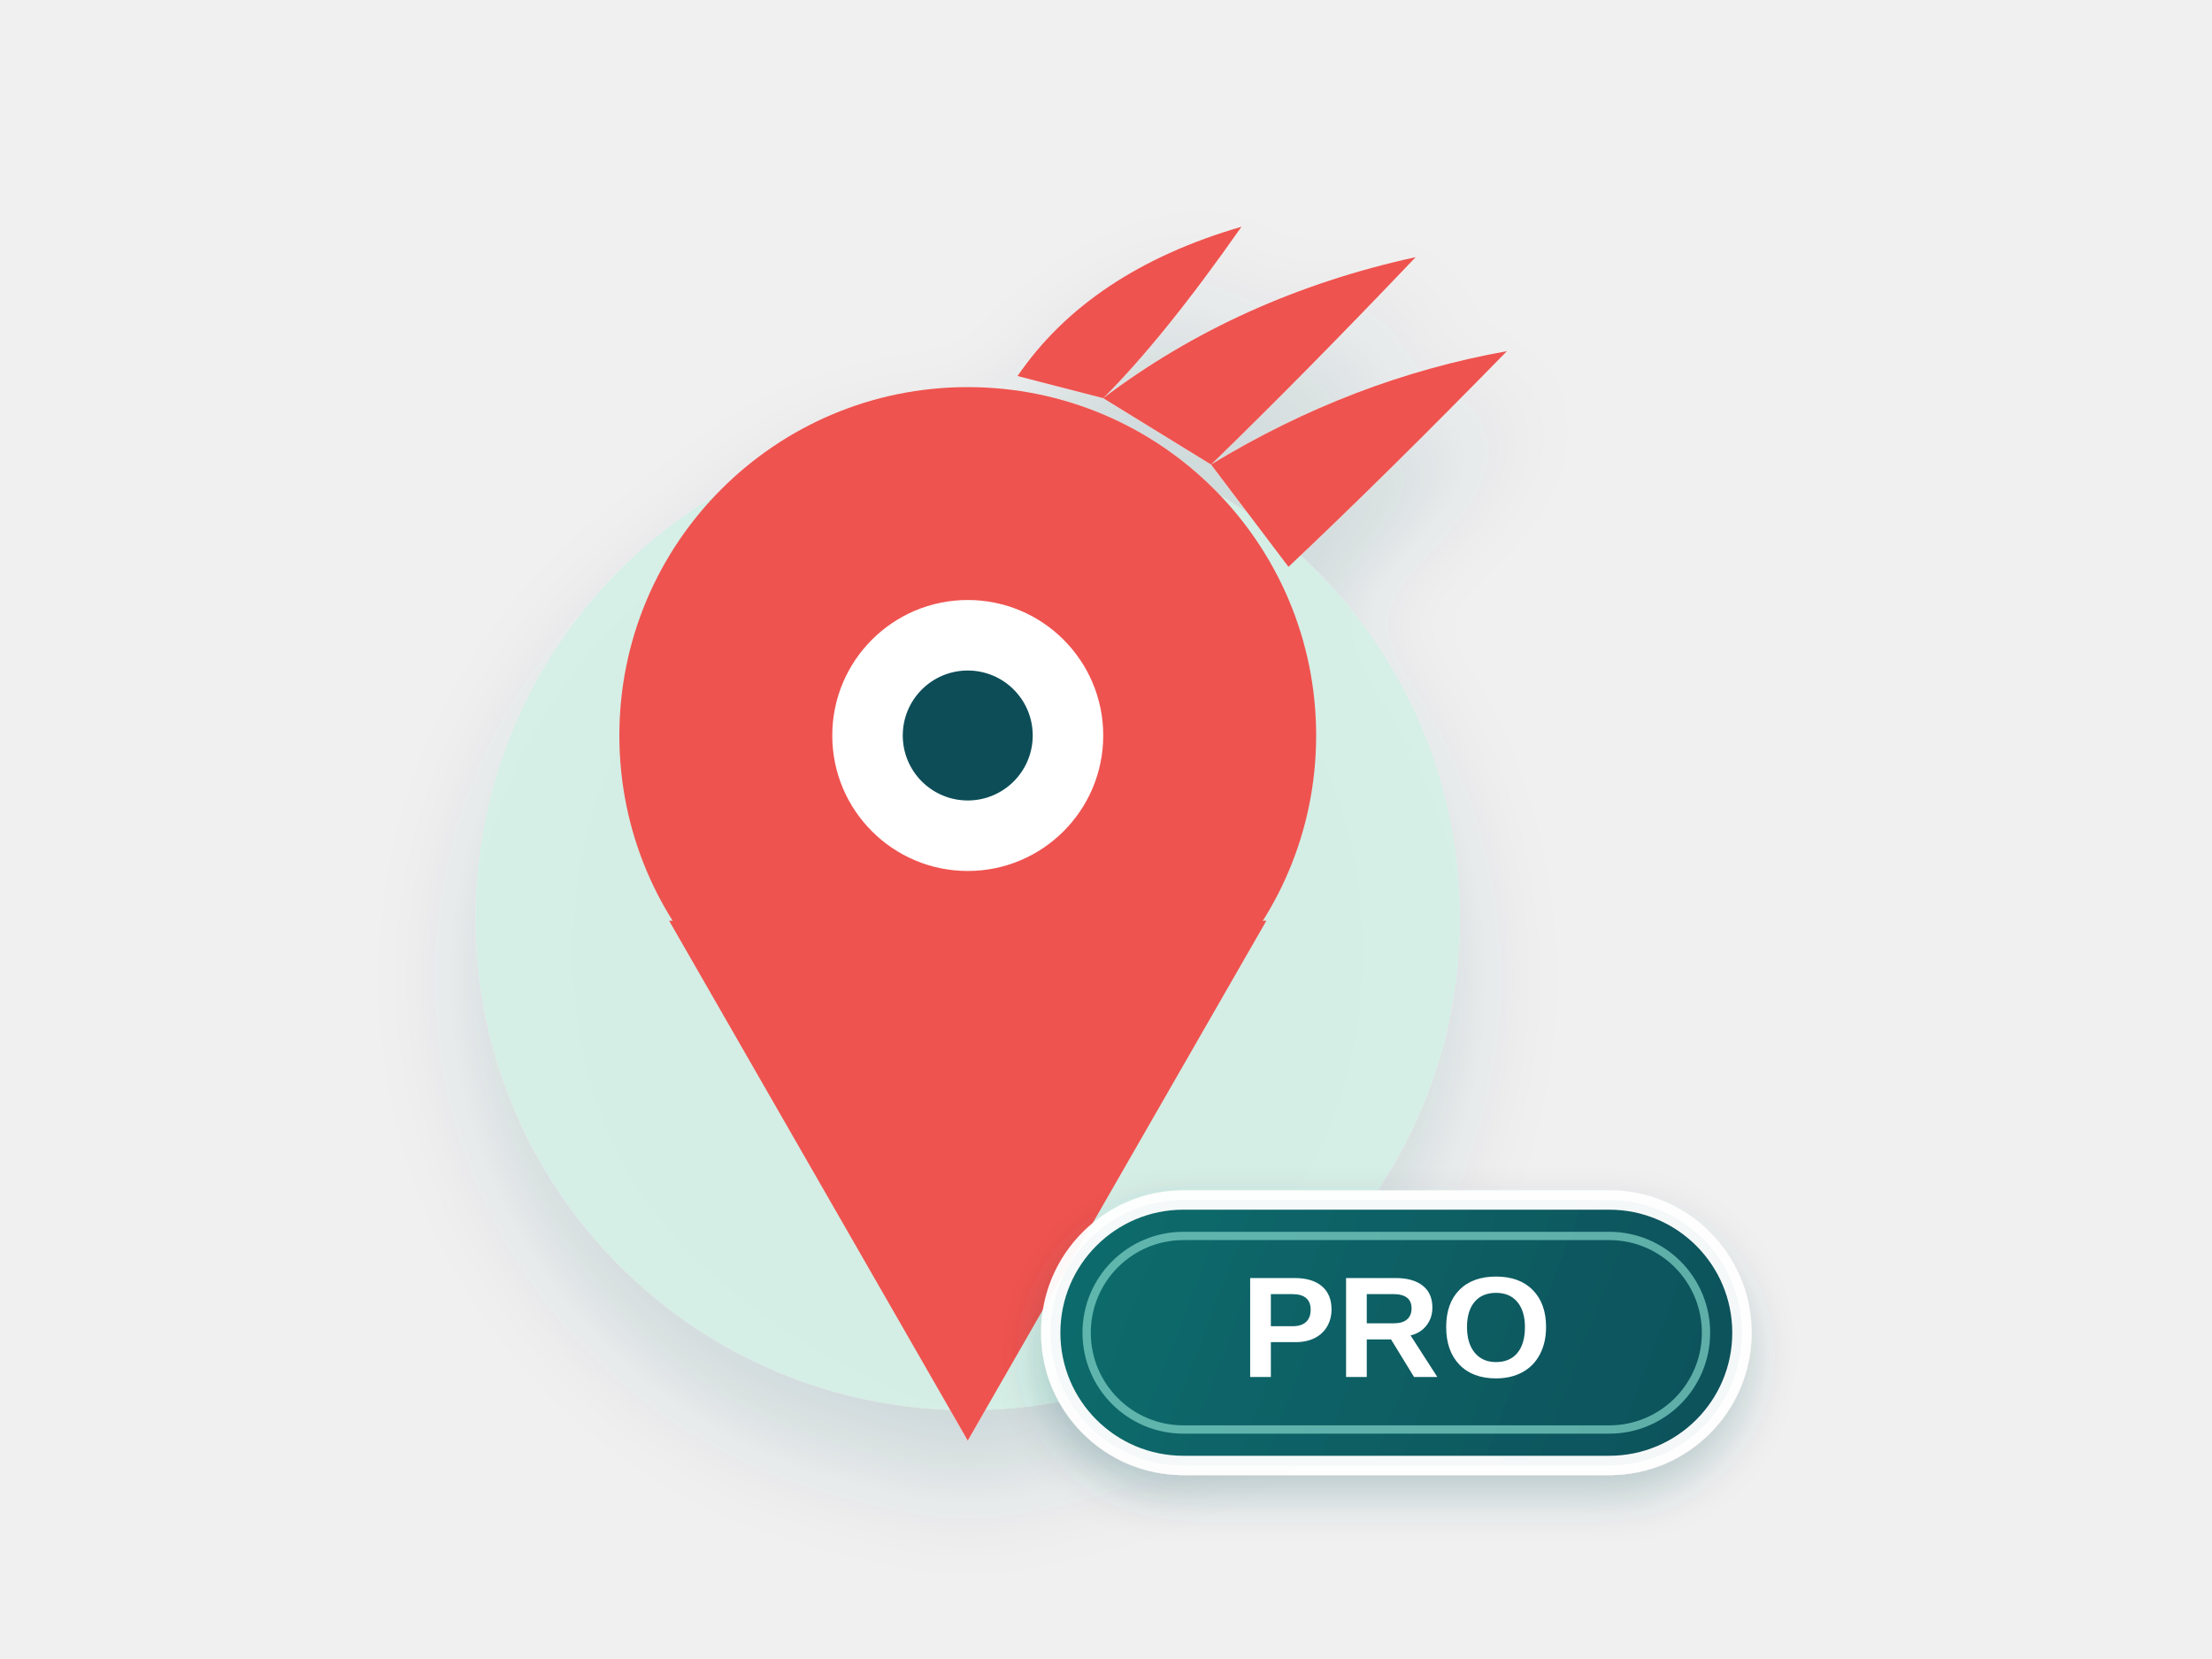
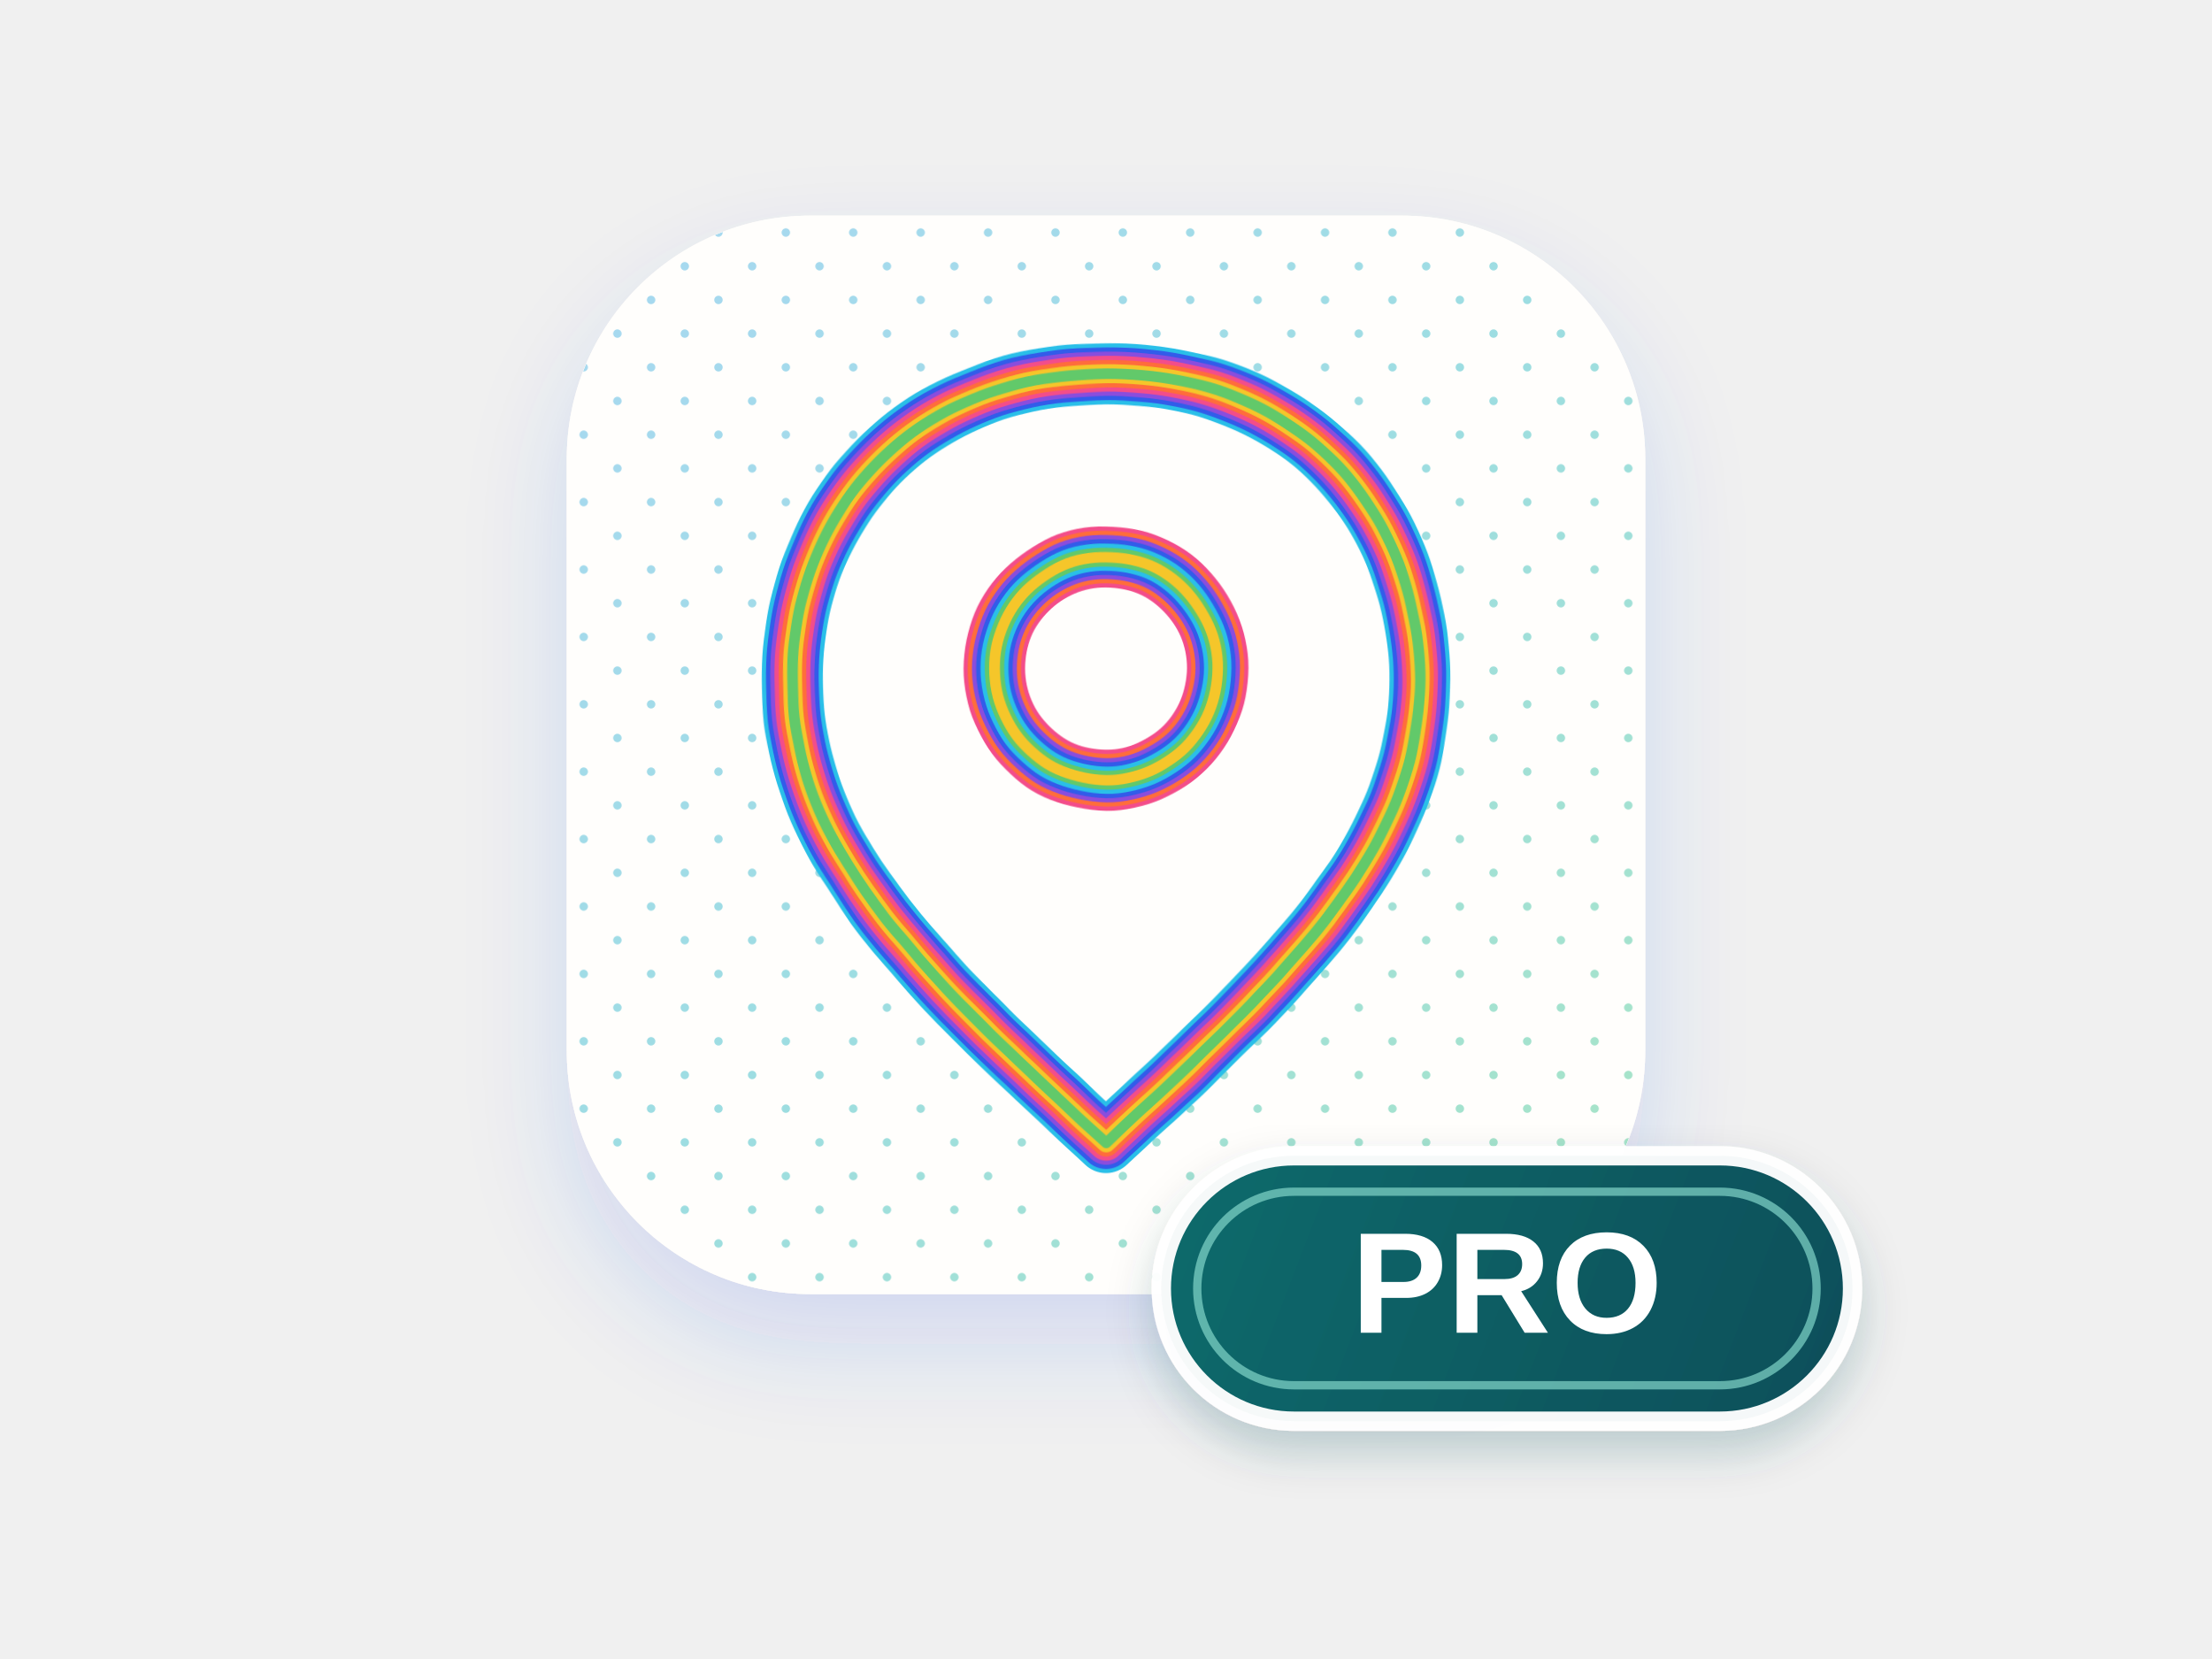
<svg xmlns="http://www.w3.org/2000/svg" viewBox="0 0 800 600" role="img" aria-label="World Notes PRO hero image">
  <defs>
-     <linearGradient id="badgeFill" x1="844" y1="569" x2="1094" y2="665" gradientUnits="userSpaceOnUse">
+     <linearGradient id="badgeFill" x1="420" y1="418" x2="670" y2="514" gradientUnits="userSpaceOnUse">
      <stop offset="0" stop-color="#0F6B6C" />
      <stop offset="1" stop-color="#0B4E59" />
    </linearGradient>
-     <filter id="softShadow" x="-20%" y="-20%" width="140%" height="150%">
-       <feDropShadow dx="0" dy="22" stdDeviation="18" flood-color="#0B4E59" flood-opacity="0.16" />
+     <linearGradient id="dotGradient" x1="0" y1="0" x2="1" y2="1">
+       <stop offset="0" stop-color="#A8D8F2" />
+       <stop offset="0.5" stop-color="#9DDDE1" />
+       <stop offset="1" stop-color="#A8E5C4" />
+     </linearGradient>
+     <pattern id="staggeredDots" width="64" height="64" patternUnits="userSpaceOnUse">
+       <circle cx="16" cy="16" r="4" fill="#FFFFFF" />
+       <circle cx="48" cy="48" r="4" fill="#FFFFFF" />
+     </pattern>
+     <mask id="dotMask">
+       <rect width="1024" height="1024" fill="url(#staggeredDots)" />
+     </mask>
+     <clipPath id="iconClip">
+       <rect x="205" y="78" width="390" height="390" rx="88" />
+     </clipPath>
+     <filter id="iconShadow" x="-25%" y="-25%" width="150%" height="160%">
+       <feDropShadow dx="0" dy="18" stdDeviation="18" flood-color="#315BEA" flood-opacity="0.16" />
+     </filter>
+     <filter id="pencilWobble" x="-5%" y="-5%" width="110%" height="110%">
+       <feTurbulence type="fractalNoise" baseFrequency="0.015" numOctaves="2" seed="7" result="noise" />
+       <feDisplacementMap in="SourceGraphic" in2="noise" scale="2" xChannelSelector="R" yChannelSelector="G" />
    </filter>
    <filter id="badgeShadow" x="-20%" y="-20%" width="140%" height="150%">
      <feDropShadow dx="0" dy="8" stdDeviation="8" flood-color="#0B4E59" flood-opacity="0.22" />
    </filter>
+     <path id="pinOutline" d="M512 150C322 150 214 287 214 441c0 155 111 268 298 439 187-171 298-284 298-439 0-154-108-291-298-291Z" />
+     <circle id="pinHole" cx="512" cy="430" r="106" />
  </defs>
-   <g transform="translate(-450 -120)">
-     <g filter="url(#softShadow)">
-       <circle cx="800" cy="452" r="178" fill="#D3F0E6" opacity="0.9" />
-       <circle cx="800" cy="386" r="126" fill="#EF5350" />
-       <path d="M692 453h216L800 641z" fill="#EF5350" />
-       <path d="M818 256Q844 218 899 202Q871 242 849 264Z" fill="#EF5350" />
-       <path d="M849 264Q898 227 962 213Q922 255 888 288Z" fill="#EF5350" />
-       <path d="M888 288Q939 257 995 247Q951 292 916 325Z" fill="#EF5350" />
-       <circle cx="800" cy="386" r="49" fill="#FFFFFF" />
-       <circle cx="800" cy="386" r="23.5" fill="#0B4E59" />
-     </g>
-     <g filter="url(#badgeShadow)">
-       <rect x="830" y="554" width="250" height="96" rx="48" fill="url(#badgeFill)" />
-       <rect x="830" y="554" width="250" height="96" rx="48" fill="none" stroke="#FFFFFF" stroke-width="7" opacity="0.96" />
-       <rect x="843" y="567" width="224" height="70" rx="35" fill="none" stroke="#84D9CC" stroke-width="3" opacity="0.68" />
-       <text x="955" y="618" text-anchor="middle" font-family="Arial, Helvetica, sans-serif" font-size="52" font-weight="700" letter-spacing="0" fill="#FFFFFF">PRO</text>
+   <g filter="url(#iconShadow)">
+     <rect x="205" y="78" width="390" height="390" rx="88" fill="#FFFEFC" />
+     <g clip-path="url(#iconClip)">
+       <g transform="translate(205 78) scale(0.3808594)">
+         <rect width="1024" height="1024" fill="#FFFEFC" />
+         <rect width="1024" height="1024" fill="url(#dotGradient)" mask="url(#dotMask)" />
+         <use href="#pinOutline" fill="#FFFEFC" />
+         <g fill="none" stroke-linecap="round" stroke-linejoin="round" filter="url(#pencilWobble)">
+           <use href="#pinOutline" stroke="#29BFE8" stroke-width="58" />
+           <use href="#pinOutline" stroke="#315BEA" stroke-width="50" />
+           <use href="#pinOutline" stroke="#8A4DDD" stroke-width="42" />
+           <use href="#pinOutline" stroke="#F34E8A" stroke-width="34" />
+           <use href="#pinOutline" stroke="#FF6D3A" stroke-width="26" />
+           <use href="#pinOutline" stroke="#F5C62A" stroke-width="18" />
+           <use href="#pinOutline" stroke="#62C96B" stroke-width="10" />
+           <use href="#pinHole" stroke="#F34E8A" stroke-width="58" />
+           <use href="#pinHole" stroke="#FF6D3A" stroke-width="50" />
+           <use href="#pinHole" stroke="#8A4DDD" stroke-width="42" />
+           <use href="#pinHole" stroke="#315BEA" stroke-width="34" />
+           <use href="#pinHole" stroke="#29BFE8" stroke-width="26" />
+           <use href="#pinHole" stroke="#62C96B" stroke-width="18" />
+           <use href="#pinHole" stroke="#F5C62A" stroke-width="10" />
+         </g>
+         <circle cx="512" cy="430" r="76" fill="#FFFEFC" />
+       </g>
    </g>
  </g>
+   <g filter="url(#badgeShadow)">
+     <rect x="420" y="418" width="250" height="96" rx="48" fill="url(#badgeFill)" />
+     <rect x="420" y="418" width="250" height="96" rx="48" fill="none" stroke="#FFFFFF" stroke-width="7" opacity="0.96" />
+     <rect x="433" y="431" width="224" height="70" rx="35" fill="none" stroke="#84D9CC" stroke-width="3" opacity="0.68" />
+     <text x="545" y="482" text-anchor="middle" font-family="Arial, Helvetica, sans-serif" font-size="52" font-weight="700" fill="#FFFFFF">PRO</text>
+   </g>
</svg>
